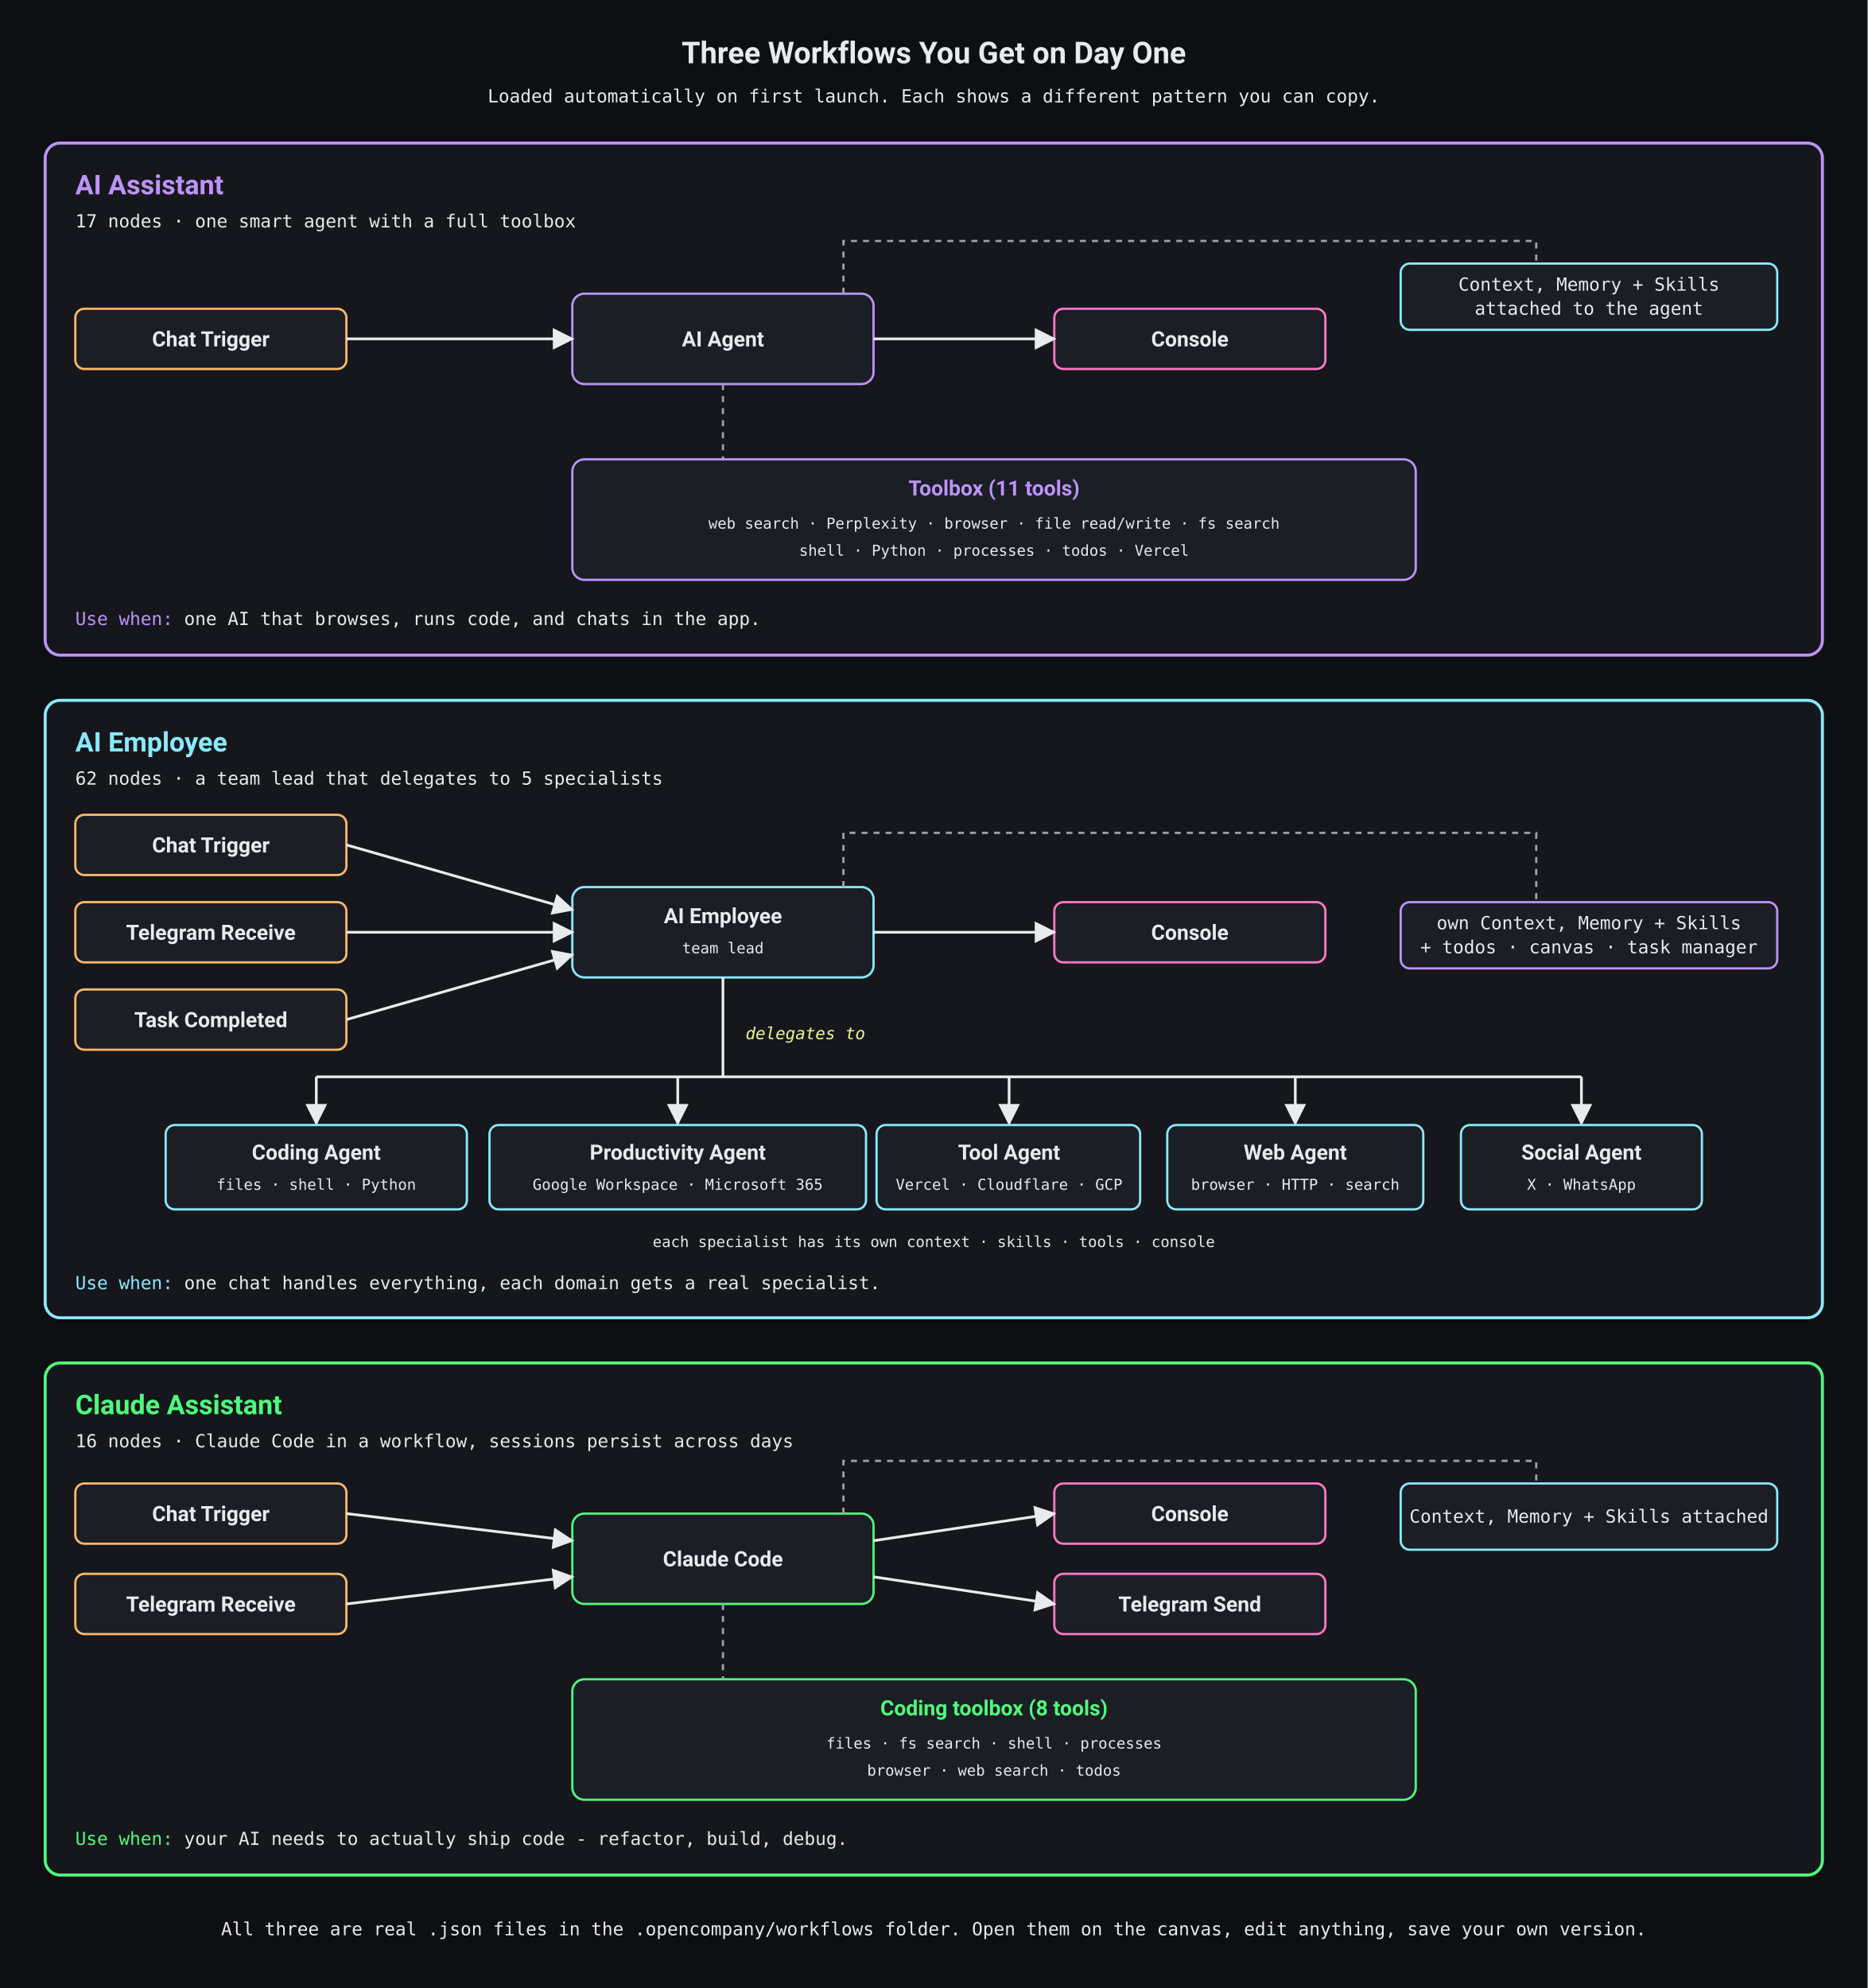
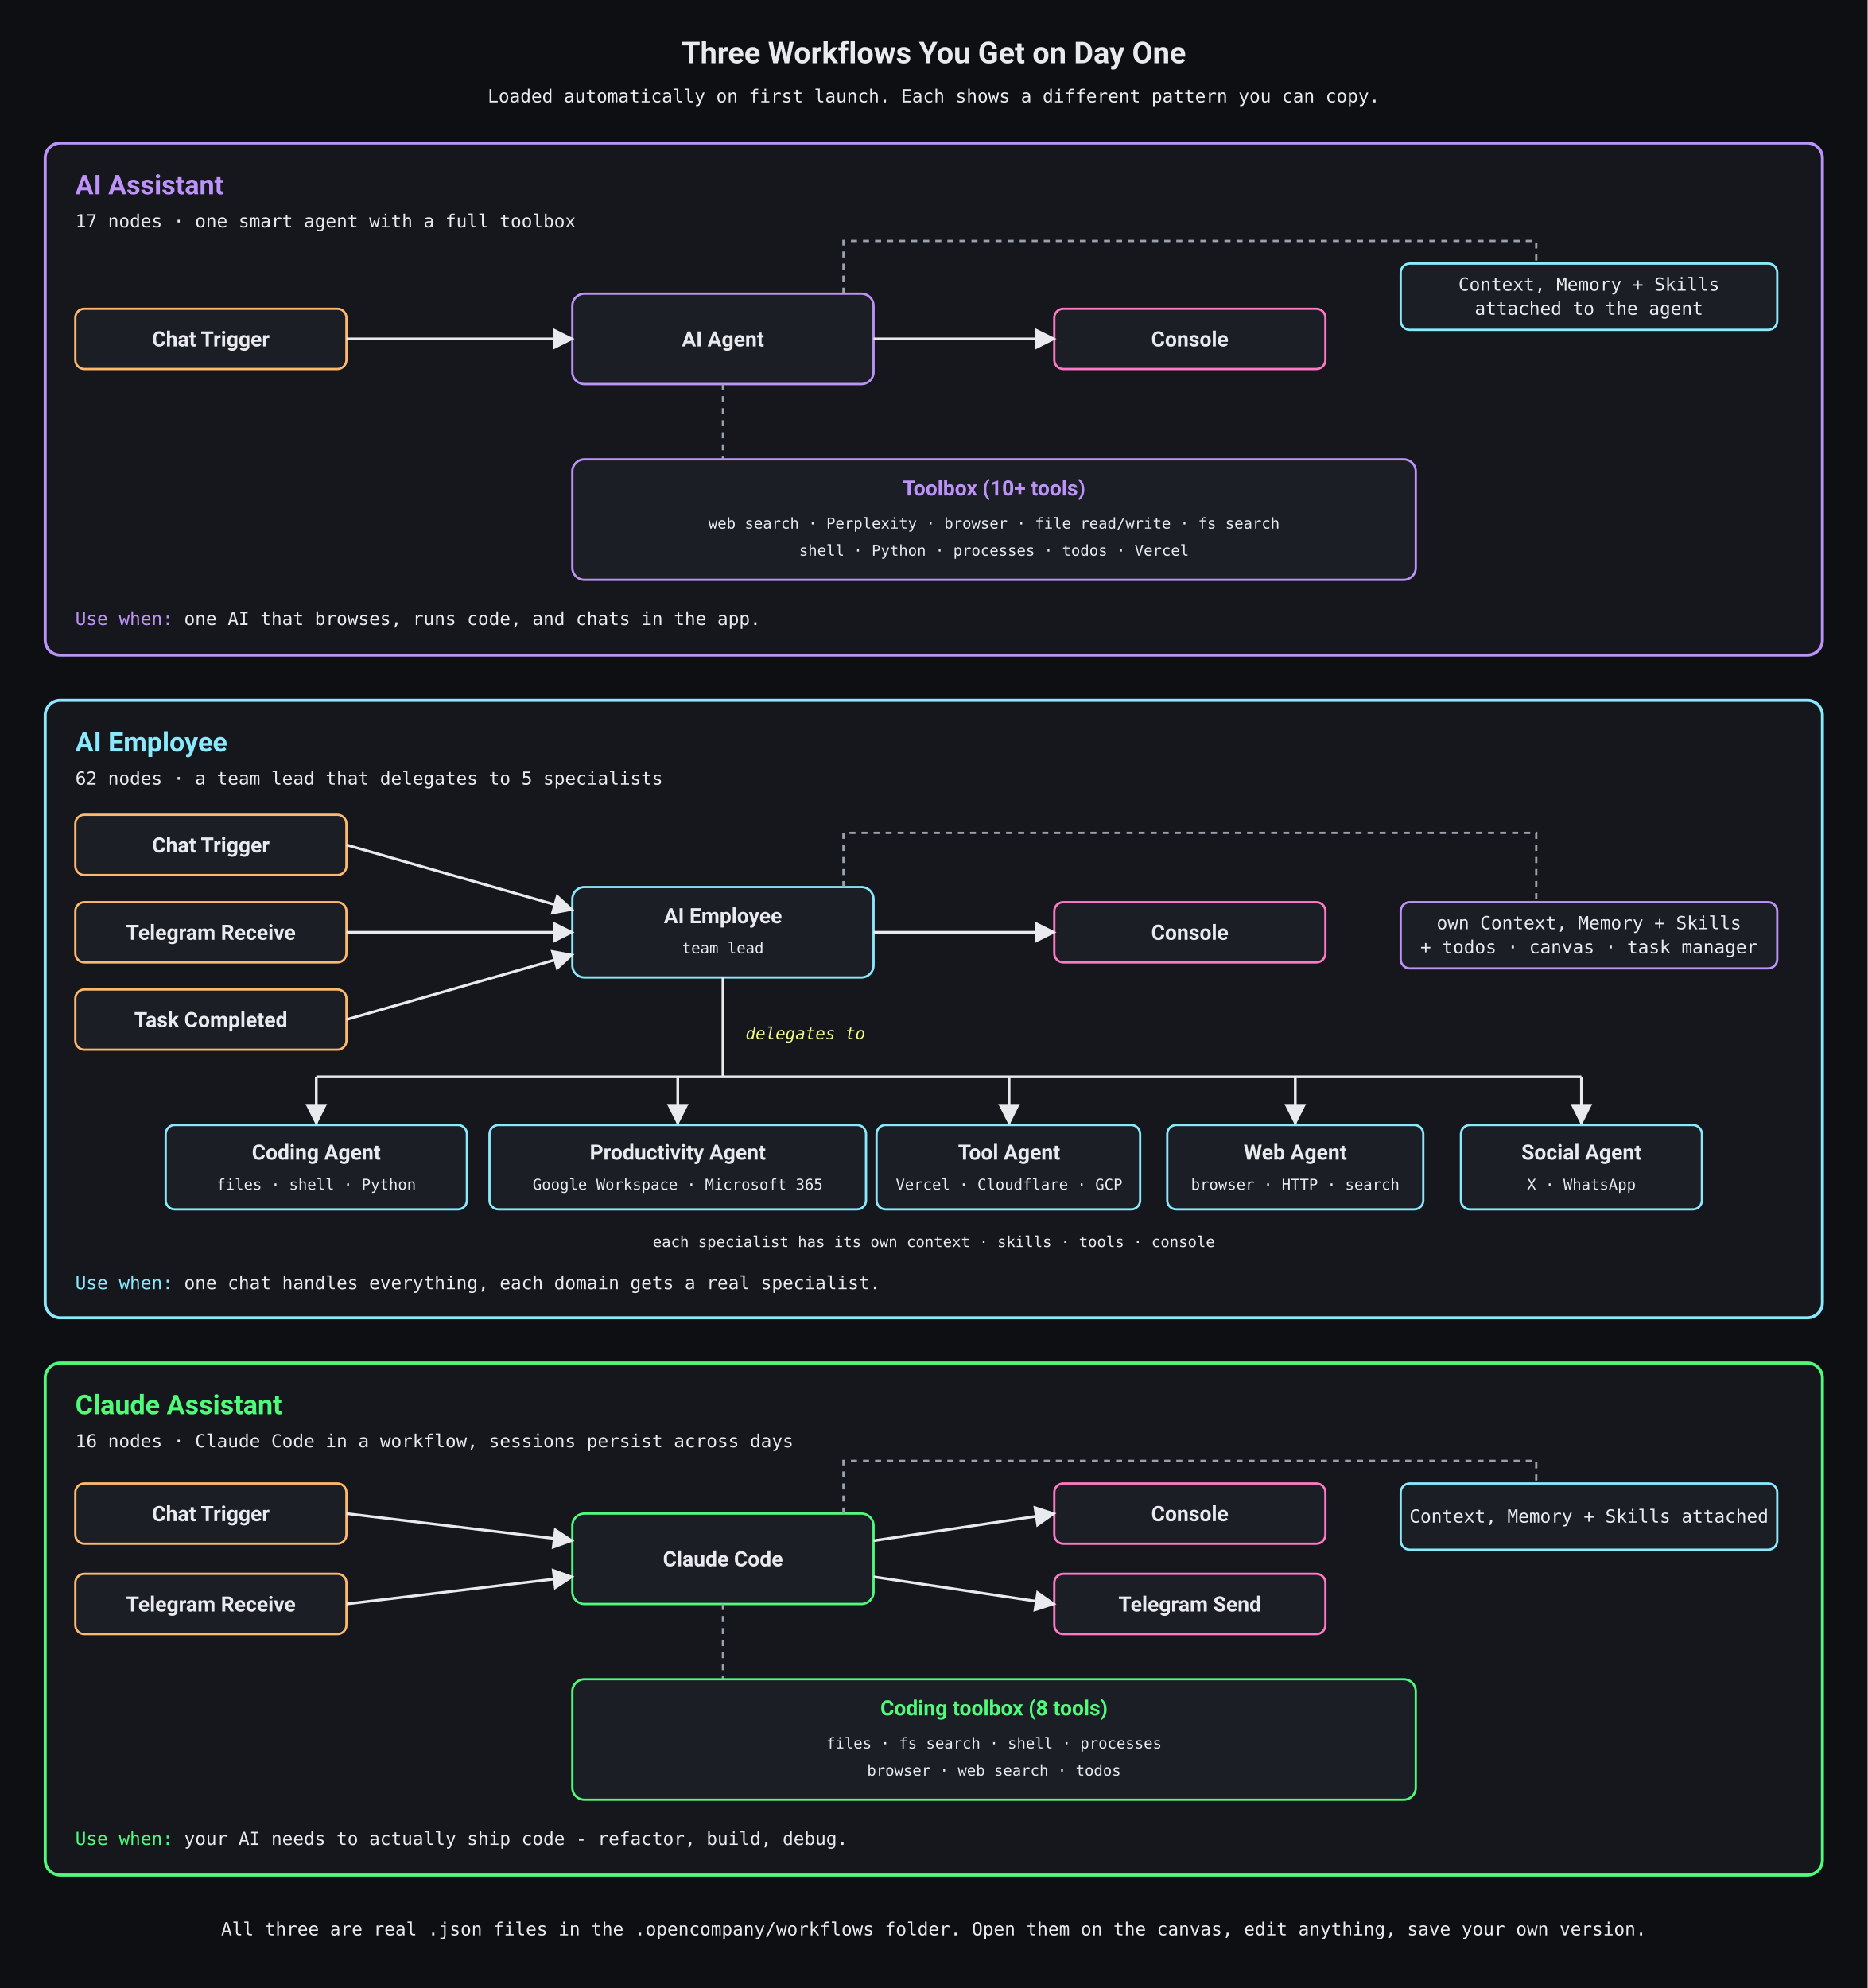
<svg xmlns="http://www.w3.org/2000/svg" viewBox="0 0 1240 1320" width="100%" preserveAspectRatio="xMidYMid meet" font-family="ui-monospace, SFMono-Regular, 'SF Mono', Menlo, Monaco, Consolas, monospace">
  <defs>
    <marker id="arrow" viewBox="0 0 10 10" refX="9" refY="5" markerWidth="8" markerHeight="8" orient="auto-start-reverse">
      <path d="M0,0 L10,5 L0,10 z" fill="#e8eaed" />
    </marker>
    <style>
      .bg { fill: #0d0f13; }
      .panel { fill: #15171c; stroke-width: 2; }
      .p-cyan { stroke: #8be9fd; } .p-purple { stroke: #bd93f9; } .p-orange { stroke: #ffb86c; } .p-green { stroke: #50fa7b; } .p-pink { stroke: #ff79c6; }
      .title { fill: #e8eaed; font-size: 20px; font-weight: 700; }
      .h1 { fill: #e8eaed; font-size: 18px; font-weight: 700; }
      .h2 { fill: #e8eaed; font-size: 14px; font-weight: 700; }
      .sub { fill: #e8eaed; font-size: 12px; }
      .small { fill: #e8eaed; font-size: 10px; }
      .label { fill: #f1fa8c; font-size: 11px; font-style: italic; }
      .conn { stroke: #e8eaed; stroke-width: 1.8; fill: none; }
      .conn-dot { stroke: #9aa1ac; stroke-width: 1.5; fill: none; stroke-dasharray: 4 4; }
      .box { fill: #1b1e25; stroke-width: 1.5; }
      .tier-label { fill: #9aa1ac; font-size: 11px; text-transform: uppercase; letter-spacing: 1px; }
      .accent-cyan { fill: #8be9fd; } .accent-purple { fill: #bd93f9; } .accent-green { fill: #50fa7b; } .accent-orange { fill: #ffb86c; } .accent-pink { fill: #ff79c6; }
          .title, .h1, .h2 { font-family: 'Geist Variable', system-ui, -apple-system, BlinkMacSystemFont, 'Segoe UI', Roboto, sans-serif; }
    </style>
  </defs>
  <rect class="bg" width="1240" height="1320" />
  <text x="620" y="42" text-anchor="middle" class="title">Three Workflows You Get on Day One</text>
  <text x="620" y="68" text-anchor="middle" class="sub">Loaded automatically on first launch. Each shows a different pattern you can copy.</text>
  <rect class="panel p-purple" x="30" y="95" width="1180" height="340" rx="10" />
  <text x="50" y="129" class="h1 accent-purple">AI Assistant</text>
  <text x="50" y="151" class="sub">17 nodes · one smart agent with a full toolbox</text>
  <rect class="box p-orange" x="50" y="205" width="180" height="40" rx="6" />
  <text x="140" y="230" text-anchor="middle" class="h2">Chat Trigger</text>
  <rect class="box p-purple" x="380" y="195" width="200" height="60" rx="8" />
  <text x="480" y="230" text-anchor="middle" class="h2">AI Agent</text>
  <path class="conn" d="M 230 225 L 380 225" marker-end="url(#arrow)" />
  <rect class="box p-pink" x="700" y="205" width="180" height="40" rx="6" />
  <text x="790" y="230" text-anchor="middle" class="h2">Console</text>
  <path class="conn" d="M 580 225 L 700 225" marker-end="url(#arrow)" />
  <path class="conn-dot" d="M 560 195 L 560 160 L 1020 160 L 1020 175" />
  <rect class="box p-cyan" x="930" y="175" width="250" height="44" rx="6" />
  <text x="1055" y="193" text-anchor="middle" class="sub">Context, Memory + Skills</text>
  <text x="1055" y="209" text-anchor="middle" class="sub">attached to the agent</text>
  <path class="conn-dot" d="M 480 255 L 480 305" />
  <rect class="box p-purple" x="380" y="305" width="560" height="80" rx="8" />
-   <text x="660" y="329" text-anchor="middle" class="h2 accent-purple">Toolbox (11 tools)</text>
+   <text x="660" y="329" text-anchor="middle" class="h2 accent-purple">Toolbox (10+ tools)</text>
  <text x="660" y="351" text-anchor="middle" class="small">web search · Perplexity · browser · file read/write · fs search</text>
  <text x="660" y="369" text-anchor="middle" class="small">shell · Python · processes · todos · Vercel</text>
  <text x="50" y="415" class="sub">
    <tspan class="accent-purple">Use when:</tspan> one AI that browses, runs code, and chats in the app.</text>
  <rect class="panel p-cyan" x="30" y="465" width="1180" height="410" rx="10" />
  <text x="50" y="499" class="h1 accent-cyan">AI Employee</text>
  <text x="50" y="521" class="sub">62 nodes · a team lead that delegates to 5 specialists</text>
  <rect class="box p-orange" x="50" y="541" width="180" height="40" rx="6" />
  <text x="140" y="566" text-anchor="middle" class="h2">Chat Trigger</text>
  <rect class="box p-orange" x="50" y="599" width="180" height="40" rx="6" />
  <text x="140" y="624" text-anchor="middle" class="h2">Telegram Receive</text>
  <rect class="box p-orange" x="50" y="657" width="180" height="40" rx="6" />
  <text x="140" y="682" text-anchor="middle" class="h2">Task Completed</text>
  <rect class="box p-cyan" x="380" y="589" width="200" height="60" rx="8" />
  <text x="480" y="613" text-anchor="middle" class="h2">AI Employee</text>
  <text x="480" y="633" text-anchor="middle" class="small">team lead</text>
  <path class="conn" d="M 230 561 L 380 604" marker-end="url(#arrow)" />
  <path class="conn" d="M 230 619 L 380 619" marker-end="url(#arrow)" />
  <path class="conn" d="M 230 677 L 380 634" marker-end="url(#arrow)" />
  <rect class="box p-pink" x="700" y="599" width="180" height="40" rx="6" />
  <text x="790" y="624" text-anchor="middle" class="h2">Console</text>
  <path class="conn" d="M 580 619 L 700 619" marker-end="url(#arrow)" />
  <path class="conn-dot" d="M 560 589 L 560 553 L 1020 553 L 1020 599" />
  <rect class="box p-purple" x="930" y="599" width="250" height="44" rx="6" />
  <text x="1055" y="617" text-anchor="middle" class="sub">own Context, Memory + Skills</text>
  <text x="1055" y="633" text-anchor="middle" class="sub">+ todos · canvas · task manager</text>
  <path class="conn" d="M 480 649 L 480 715" />
  <text x="495" y="690" class="label">delegates to</text>
  <path class="conn" d="M 210 715 L 1050 715" />
  <path class="conn" d="M 210 715 L 210 746" marker-end="url(#arrow)" />
  <path class="conn" d="M 450 715 L 450 746" marker-end="url(#arrow)" />
  <path class="conn" d="M 670 715 L 670 746" marker-end="url(#arrow)" />
  <path class="conn" d="M 860 715 L 860 746" marker-end="url(#arrow)" />
  <path class="conn" d="M 1050 715 L 1050 746" marker-end="url(#arrow)" />
  <rect class="box p-cyan" x="110" y="747" width="200" height="56" rx="6" />
  <text x="210" y="770" text-anchor="middle" class="h2">Coding Agent</text>
  <text x="210" y="790" text-anchor="middle" class="small">files · shell · Python</text>
  <rect class="box p-cyan" x="325" y="747" width="250" height="56" rx="6" />
  <text x="450" y="770" text-anchor="middle" class="h2">Productivity Agent</text>
  <text x="450" y="790" text-anchor="middle" class="small">Google Workspace · Microsoft 365</text>
  <rect class="box p-cyan" x="582" y="747" width="175" height="56" rx="6" />
  <text x="670" y="770" text-anchor="middle" class="h2">Tool Agent</text>
  <text x="670" y="790" text-anchor="middle" class="small">Vercel · Cloudflare · GCP</text>
  <rect class="box p-cyan" x="775" y="747" width="170" height="56" rx="6" />
  <text x="860" y="770" text-anchor="middle" class="h2">Web Agent</text>
  <text x="860" y="790" text-anchor="middle" class="small">browser · HTTP · search</text>
  <rect class="box p-cyan" x="970" y="747" width="160" height="56" rx="6" />
  <text x="1050" y="770" text-anchor="middle" class="h2">Social Agent</text>
  <text x="1050" y="790" text-anchor="middle" class="small">X · WhatsApp</text>
  <text x="620" y="828" text-anchor="middle" class="small">each specialist has its own context · skills · tools · console</text>
  <text x="50" y="856" class="sub">
    <tspan class="accent-cyan">Use when:</tspan> one chat handles everything, each domain gets a real specialist.</text>
  <rect class="panel p-green" x="30" y="905" width="1180" height="340" rx="10" />
  <text x="50" y="939" class="h1 accent-green">Claude Assistant</text>
  <text x="50" y="961" class="sub">16 nodes · Claude Code in a workflow, sessions persist across days</text>
  <rect class="box p-orange" x="50" y="985" width="180" height="40" rx="6" />
  <text x="140" y="1010" text-anchor="middle" class="h2">Chat Trigger</text>
  <rect class="box p-orange" x="50" y="1045" width="180" height="40" rx="6" />
  <text x="140" y="1070" text-anchor="middle" class="h2">Telegram Receive</text>
  <rect class="box p-green" x="380" y="1005" width="200" height="60" rx="8" />
  <text x="480" y="1040" text-anchor="middle" class="h2">Claude Code</text>
  <path class="conn" d="M 230 1005 L 380 1023" marker-end="url(#arrow)" />
  <path class="conn" d="M 230 1065 L 380 1047" marker-end="url(#arrow)" />
  <rect class="box p-pink" x="700" y="985" width="180" height="40" rx="6" />
  <text x="790" y="1010" text-anchor="middle" class="h2">Console</text>
  <rect class="box p-pink" x="700" y="1045" width="180" height="40" rx="6" />
  <text x="790" y="1070" text-anchor="middle" class="h2">Telegram Send</text>
  <path class="conn" d="M 580 1023 L 700 1005" marker-end="url(#arrow)" />
  <path class="conn" d="M 580 1047 L 700 1065" marker-end="url(#arrow)" />
  <path class="conn-dot" d="M 560 1005 L 560 970 L 1020 970 L 1020 985" />
  <rect class="box p-cyan" x="930" y="985" width="250" height="44" rx="6" />
  <text x="1055" y="1011" text-anchor="middle" class="sub">Context, Memory + Skills attached</text>
  <path class="conn-dot" d="M 480 1065 L 480 1115" />
  <rect class="box p-green" x="380" y="1115" width="560" height="80" rx="8" />
  <text x="660" y="1139" text-anchor="middle" class="h2 accent-green">Coding toolbox (8 tools)</text>
  <text x="660" y="1161" text-anchor="middle" class="small">files · fs search · shell · processes</text>
  <text x="660" y="1179" text-anchor="middle" class="small">browser · web search · todos</text>
  <text x="50" y="1225" class="sub">
    <tspan class="accent-green">Use when:</tspan> your AI needs to actually ship code - refactor, build, debug.</text>
  <text x="620" y="1285" text-anchor="middle" class="sub">All three are real .json files in the .opencompany/workflows folder. Open them on the canvas, edit anything, save your own version.</text>
</svg>
